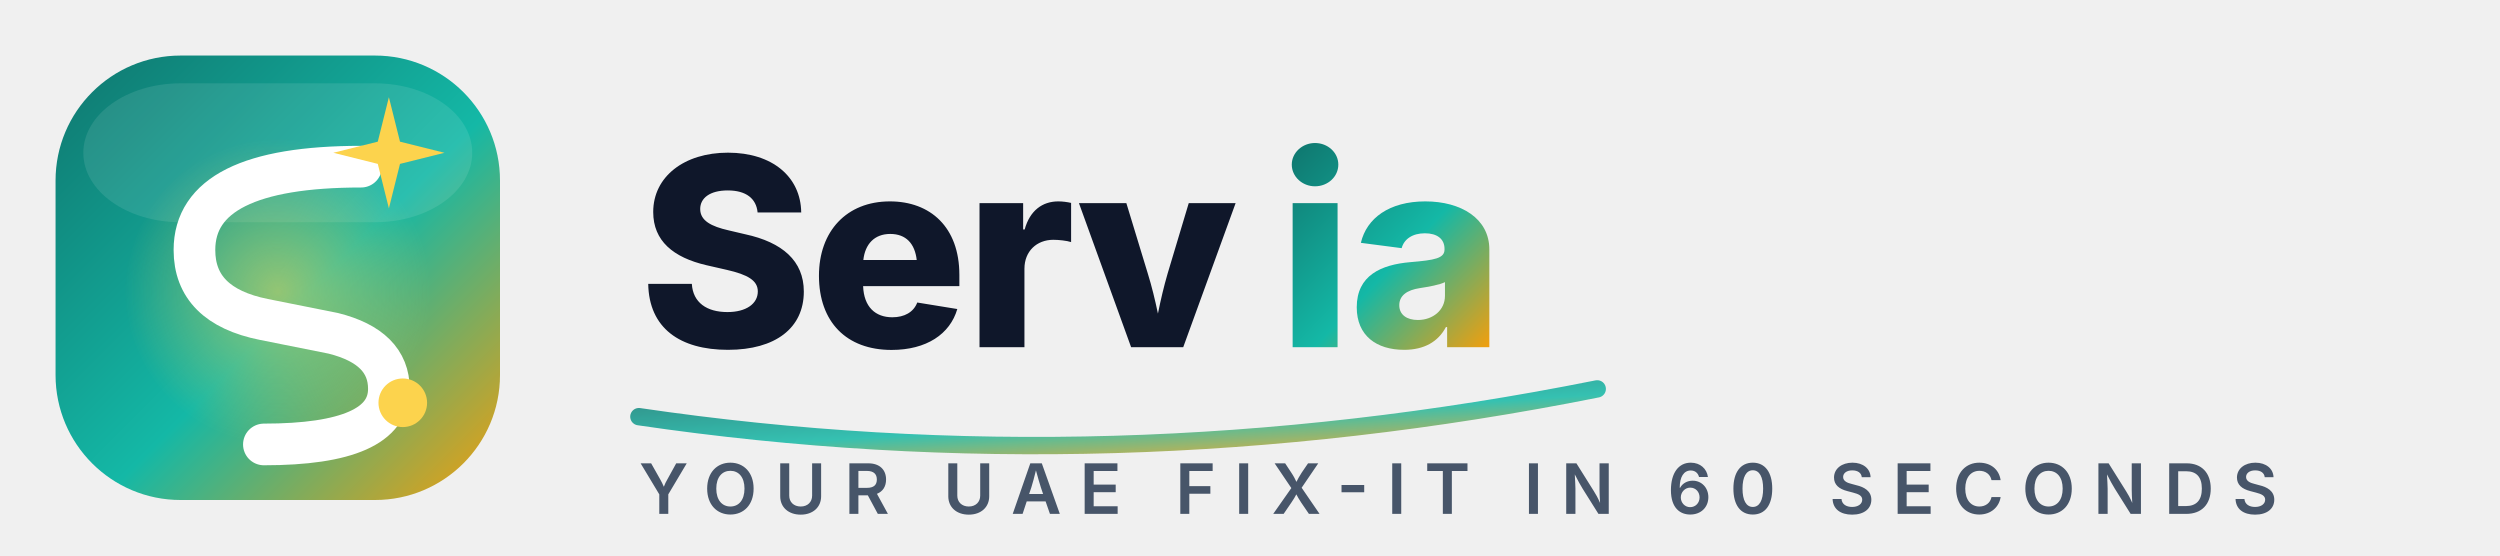
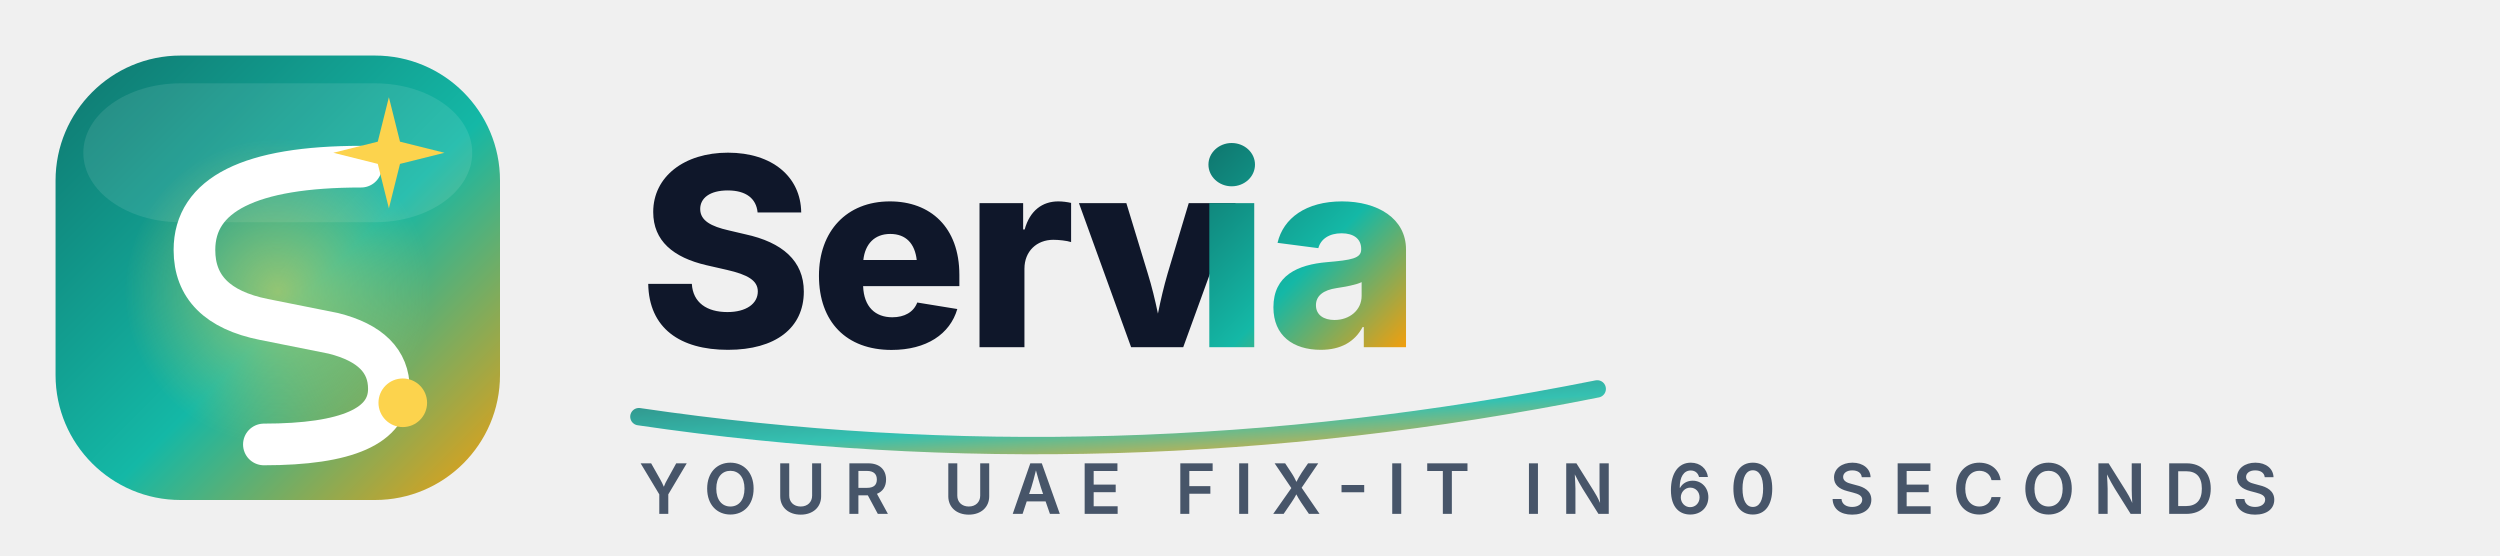
<svg xmlns="http://www.w3.org/2000/svg" viewBox="0 0 360 80" width="360" height="80" role="img" aria-label="Servia logo">
  <defs>
    <linearGradient id="lm-grad" x1="0" y1="0" x2="1" y2="1">
      <stop offset="0%" stop-color="#0F766E" />
      <stop offset="55%" stop-color="#14B8A6" />
      <stop offset="100%" stop-color="#F59E0B" />
    </linearGradient>
    <radialGradient id="lm-glow" cx="0.5" cy="0.5" r="0.5">
      <stop offset="0%" stop-color="#FCD34D" stop-opacity="0.55" />
      <stop offset="100%" stop-color="#FCD34D" stop-opacity="0" />
    </radialGradient>
  </defs>
  <g>
    <rect x="8" y="8" width="64" height="64" rx="18" fill="url(#lm-grad)" />
    <rect x="12" y="12" width="56" height="20" rx="14" fill="#fff" opacity="0.10" />
    <circle cx="40" cy="42" r="22" fill="url(#lm-glow)" />
    <path d="M52 24 Q28 24 28 36 Q28 44 38 46 L48 48 Q56 50 56 56 Q56 64 38 64" stroke="#FFFFFF" stroke-width="6" stroke-linecap="round" stroke-linejoin="round" fill="none" />
    <g transform="translate(56 22)">
      <path d="M0 -8 L1.6 -1.6 L8 0 L1.6 1.6 L0 8 L-1.6 1.6 L-8 0 L-1.6 -1.6 Z" fill="#FCD34D" />
    </g>
    <circle cx="58" cy="58" r="3.5" fill="#FCD34D" />
  </g>
  <g font-family="ui-sans-serif, -apple-system, BlinkMacSystemFont, 'Segoe UI', sans-serif" font-weight="800" letter-spacing="-0.5">
    <text x="92" y="50" font-size="38" fill="#0F172A">Serv</text>
-     <text x="184" y="50" font-size="38" fill="url(#lm-grad)">ia</text>
+     <text x="172" y="50" font-size="38" fill="url(#lm-grad)">ia</text>
    <path d="M92 60 Q160 70 230 56" stroke="url(#lm-grad)" stroke-width="2.5" stroke-linecap="round" fill="none" opacity="0.85" />
    <text x="92" y="74" font-size="10" font-weight="600" letter-spacing="2.6" fill="#475569">YOUR UAE FIX-IT IN 60 SECONDS</text>
  </g>
</svg>
